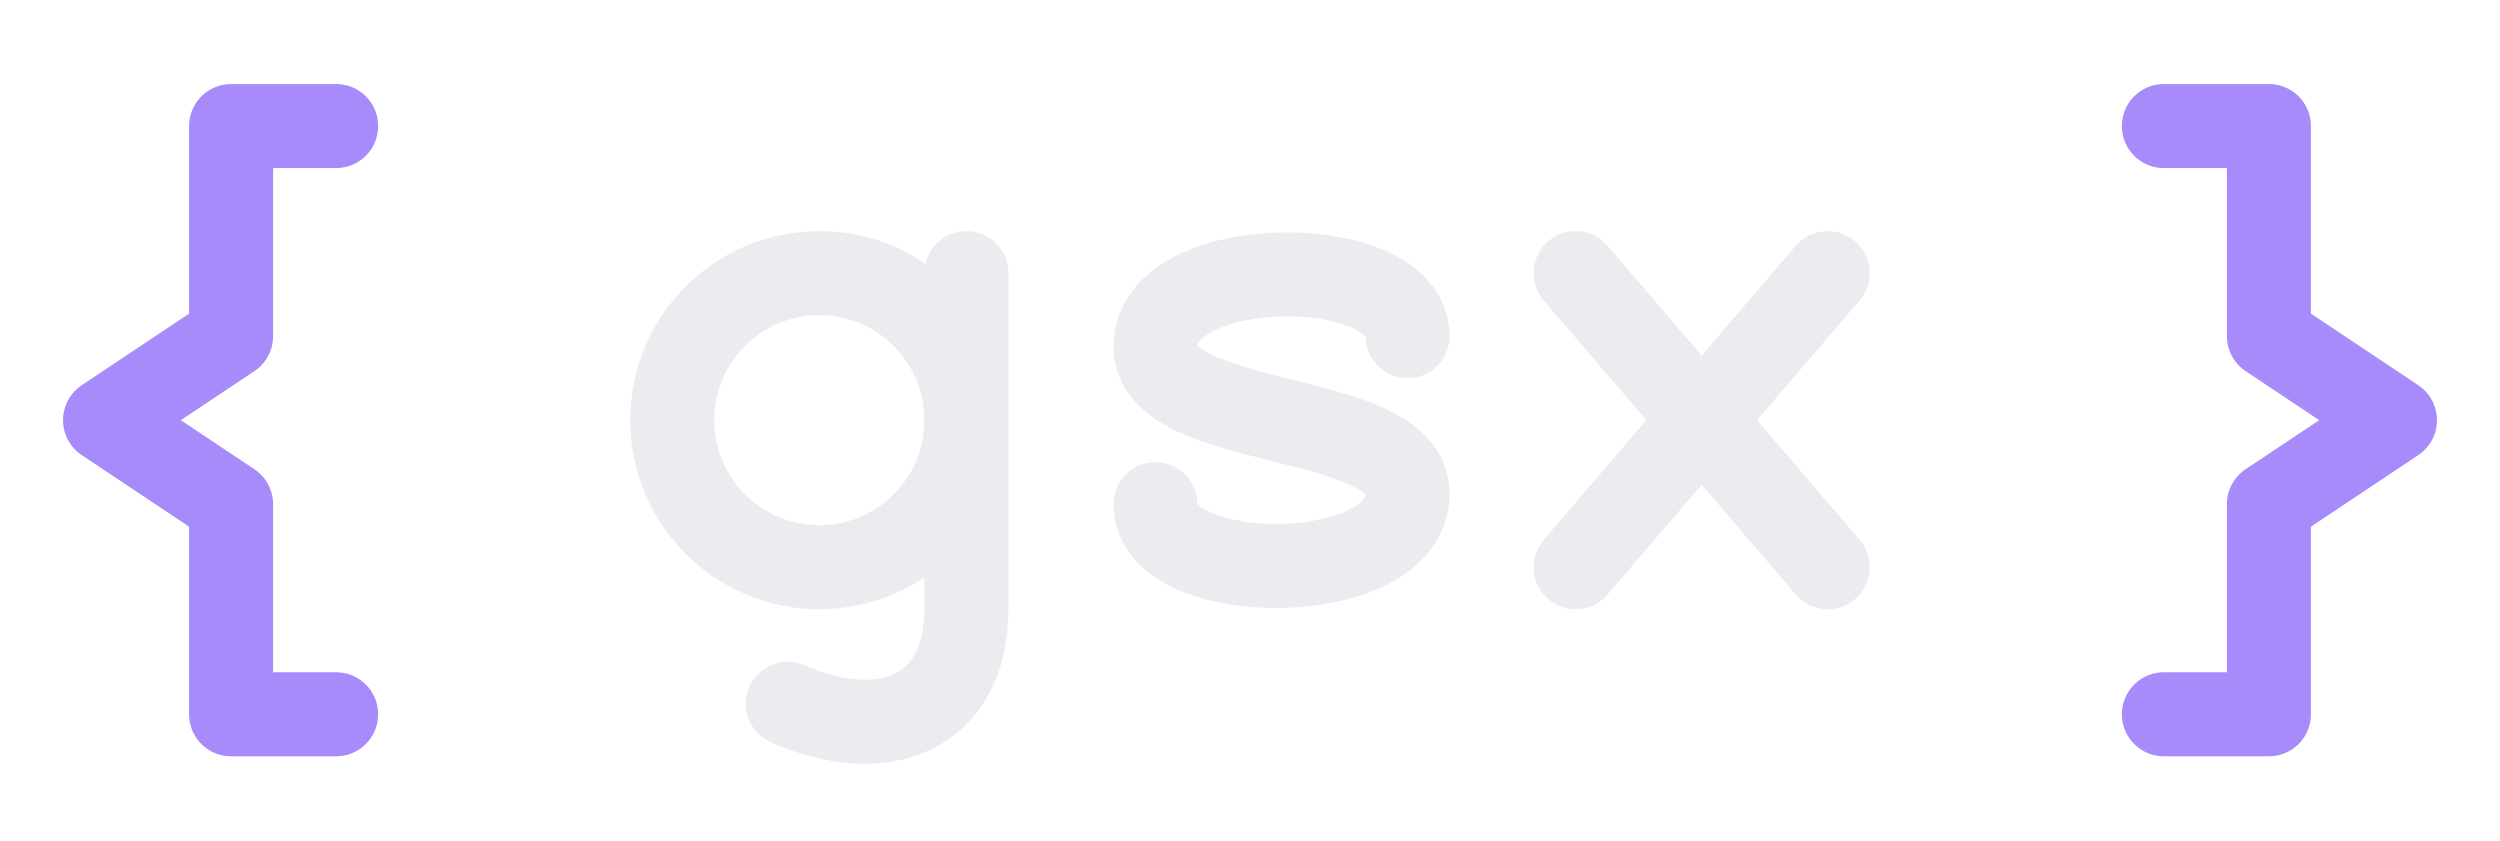
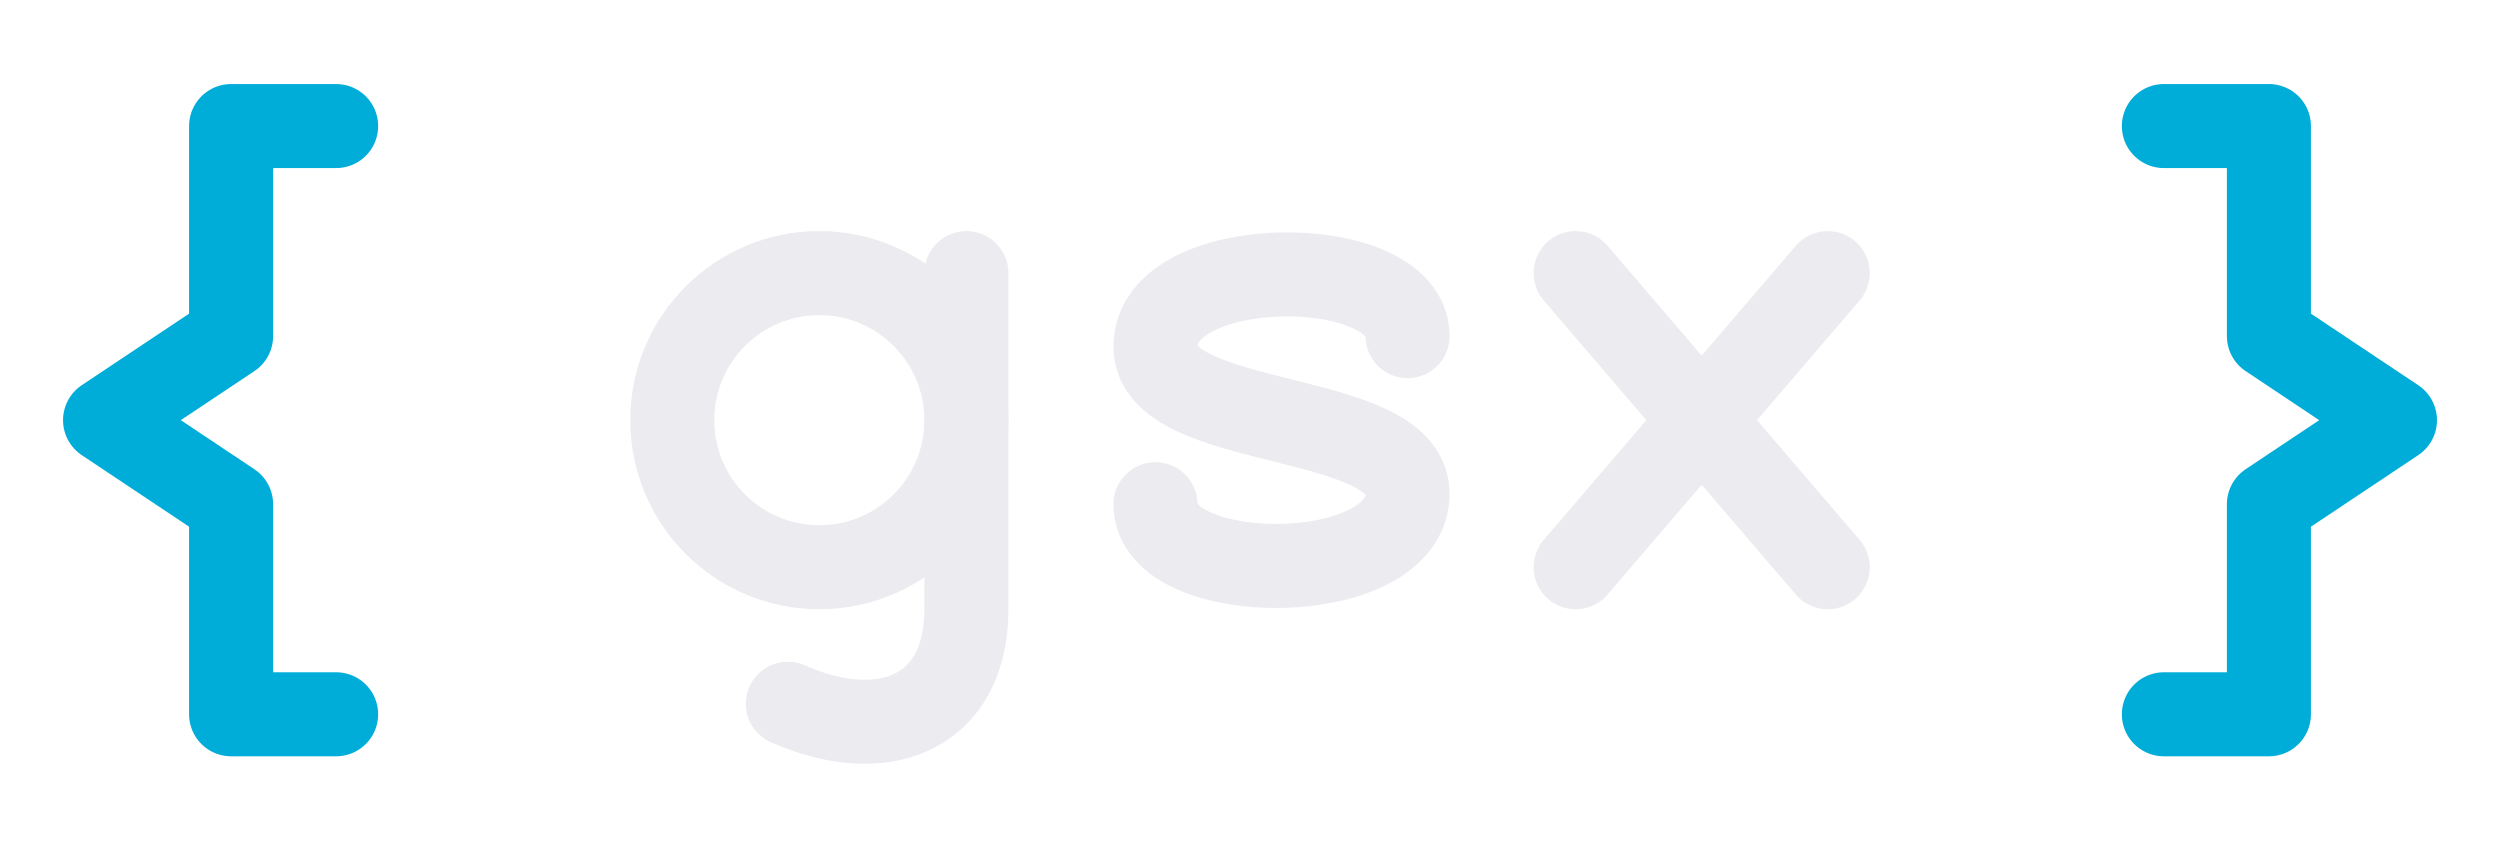
<svg xmlns="http://www.w3.org/2000/svg" viewBox="0 0 238 80" width="238" height="80" role="img" aria-label="gsx">
-   <g fill="none" stroke="#a78bfa" stroke-width="8" stroke-linecap="round" stroke-linejoin="round">
+   <g fill="none" stroke="#00add8" stroke-width="8" stroke-linecap="round" stroke-linejoin="round">
    <path d="M32 12 L22 12 L22 32 L10 40 L22 48 L22 68 L32 68" />
    <path d="M32 12 L22 12 L22 32 L10 40 L22 48 L22 68 L32 68" transform="translate(238,0) scale(-1,1)" />
  </g>
  <g fill="none" stroke="#ececf0" stroke-width="8" stroke-linecap="round" stroke-linejoin="round">
    <circle cx="78" cy="40" r="14" />
    <path d="M92 26 L92 58 C92 68 84 71 75 67" />
    <path d="M134 32 C134 24 110 24 110 33 C110 41 134 39 134 47 C134 56 110 56 110 48" />
    <path d="M150 26 L174 54" />
    <path d="M174 26 L150 54" />
  </g>
</svg>
